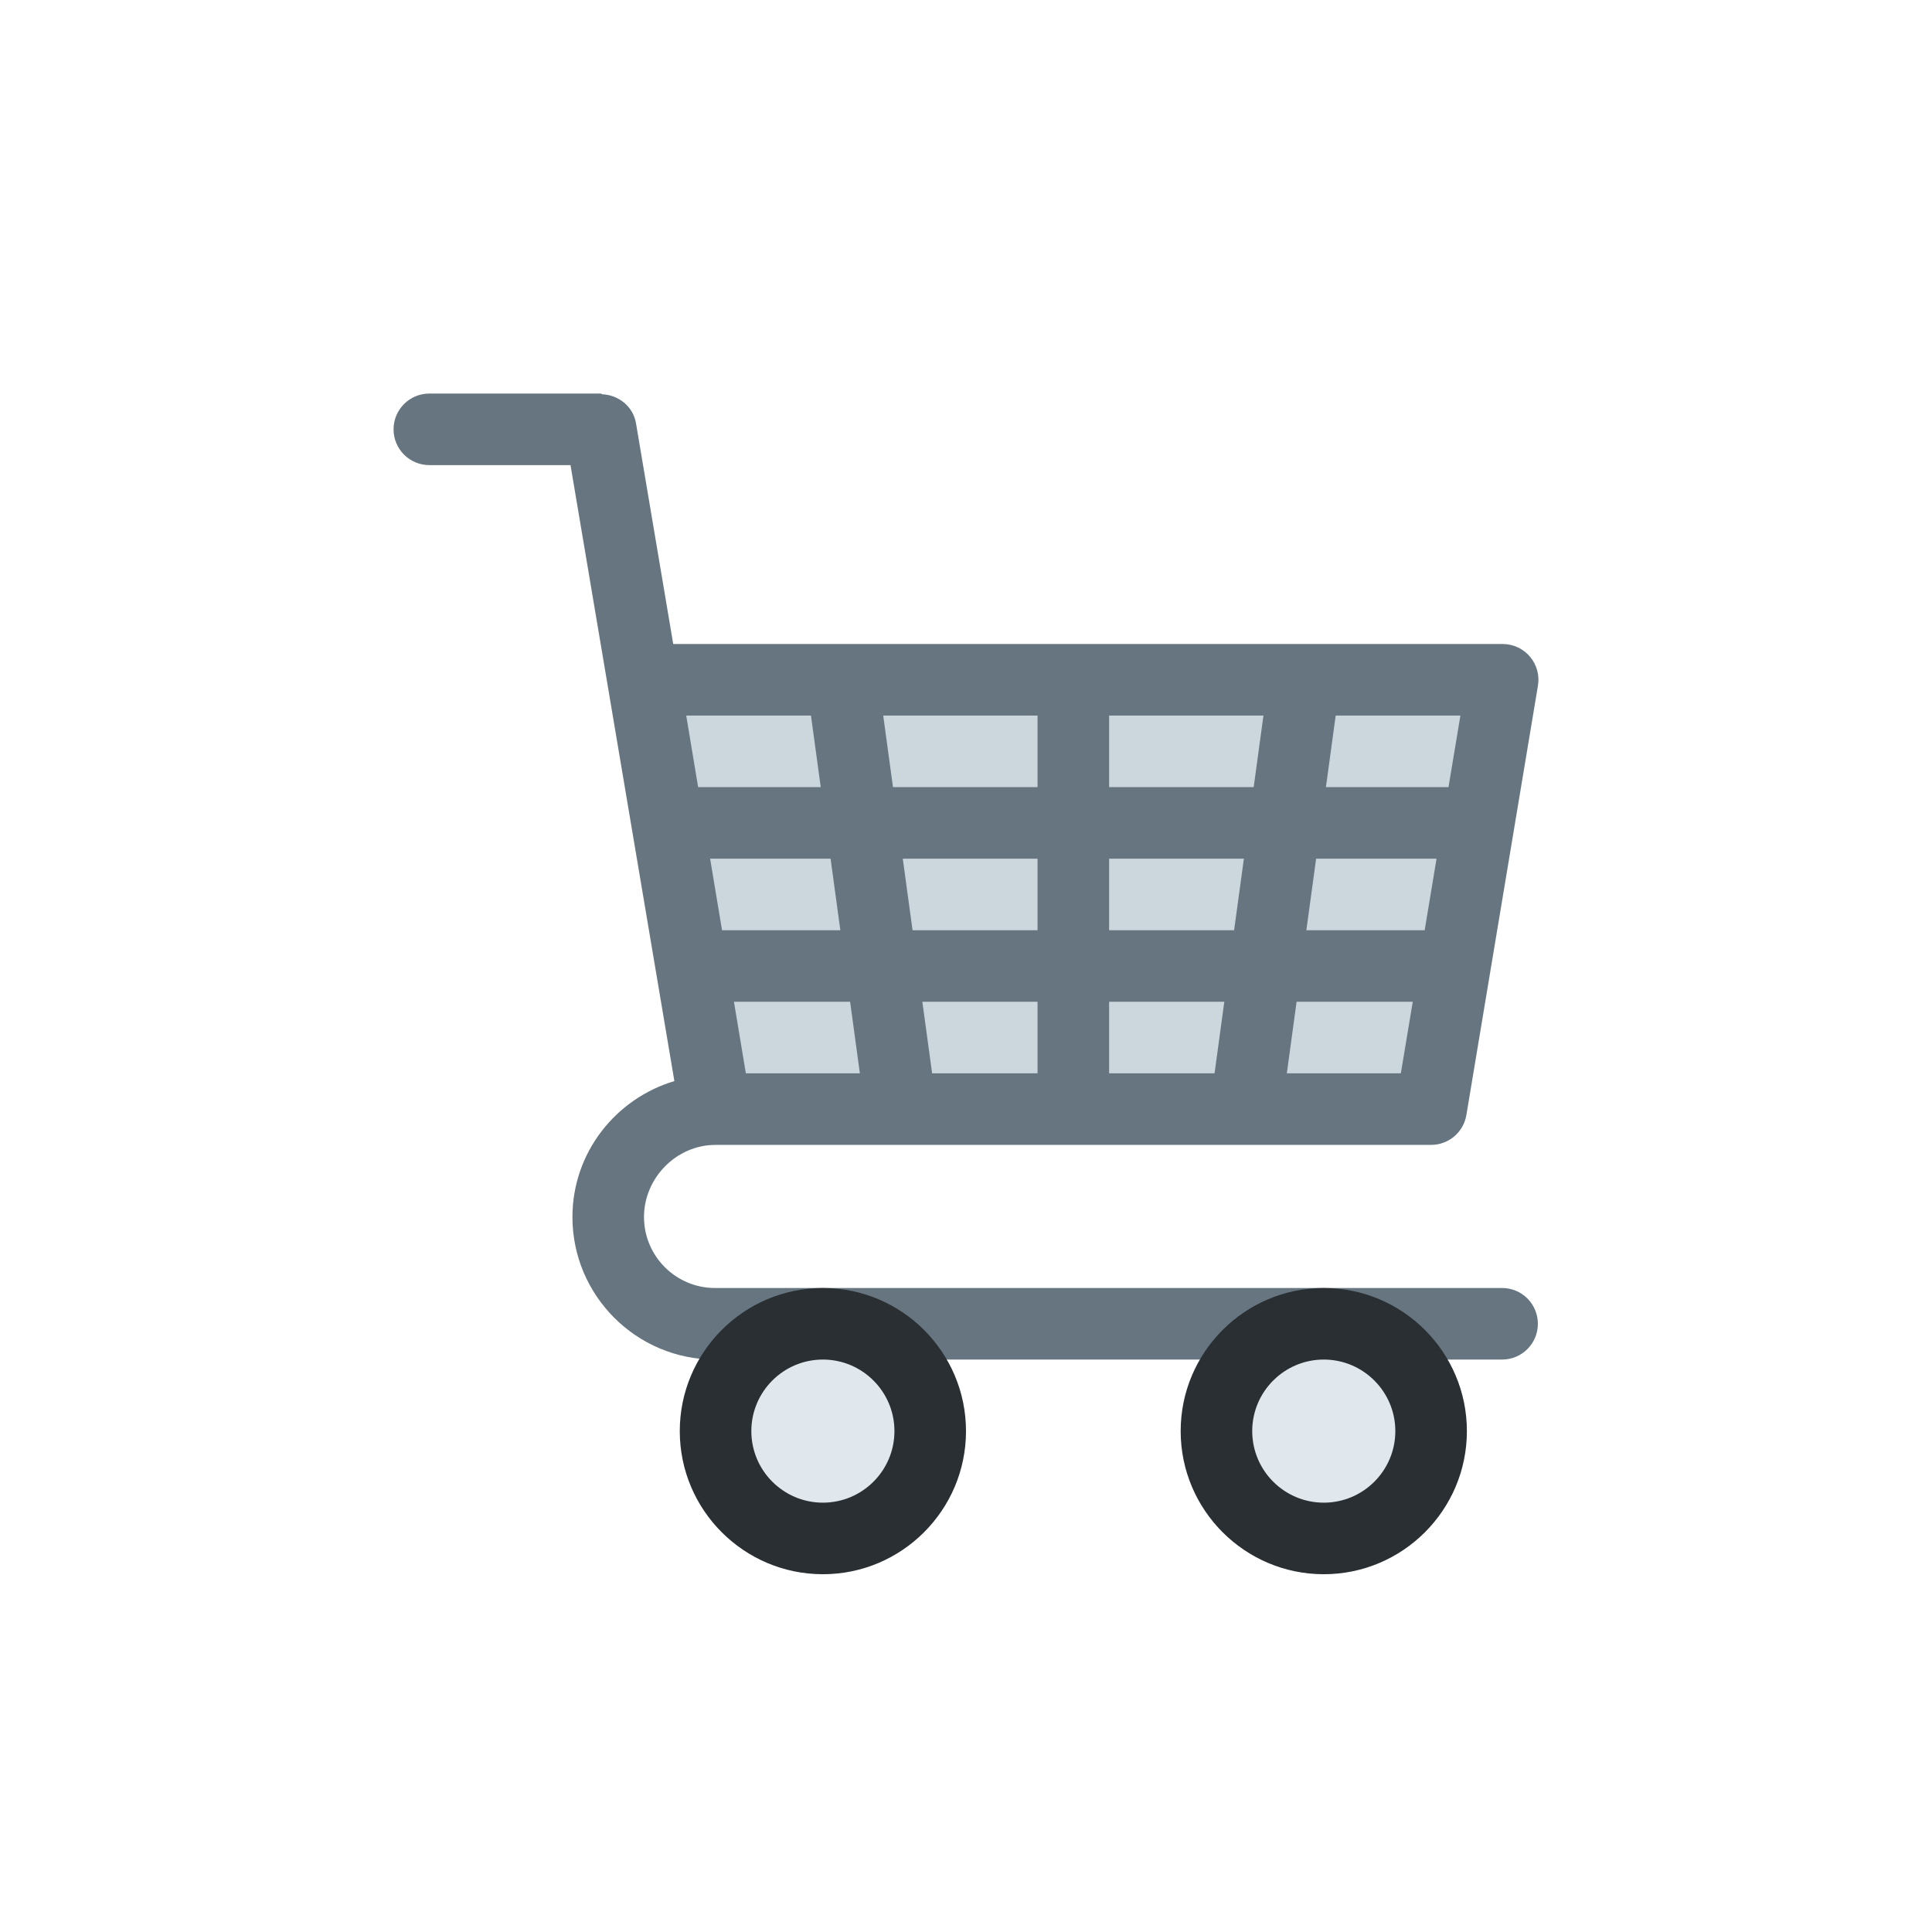
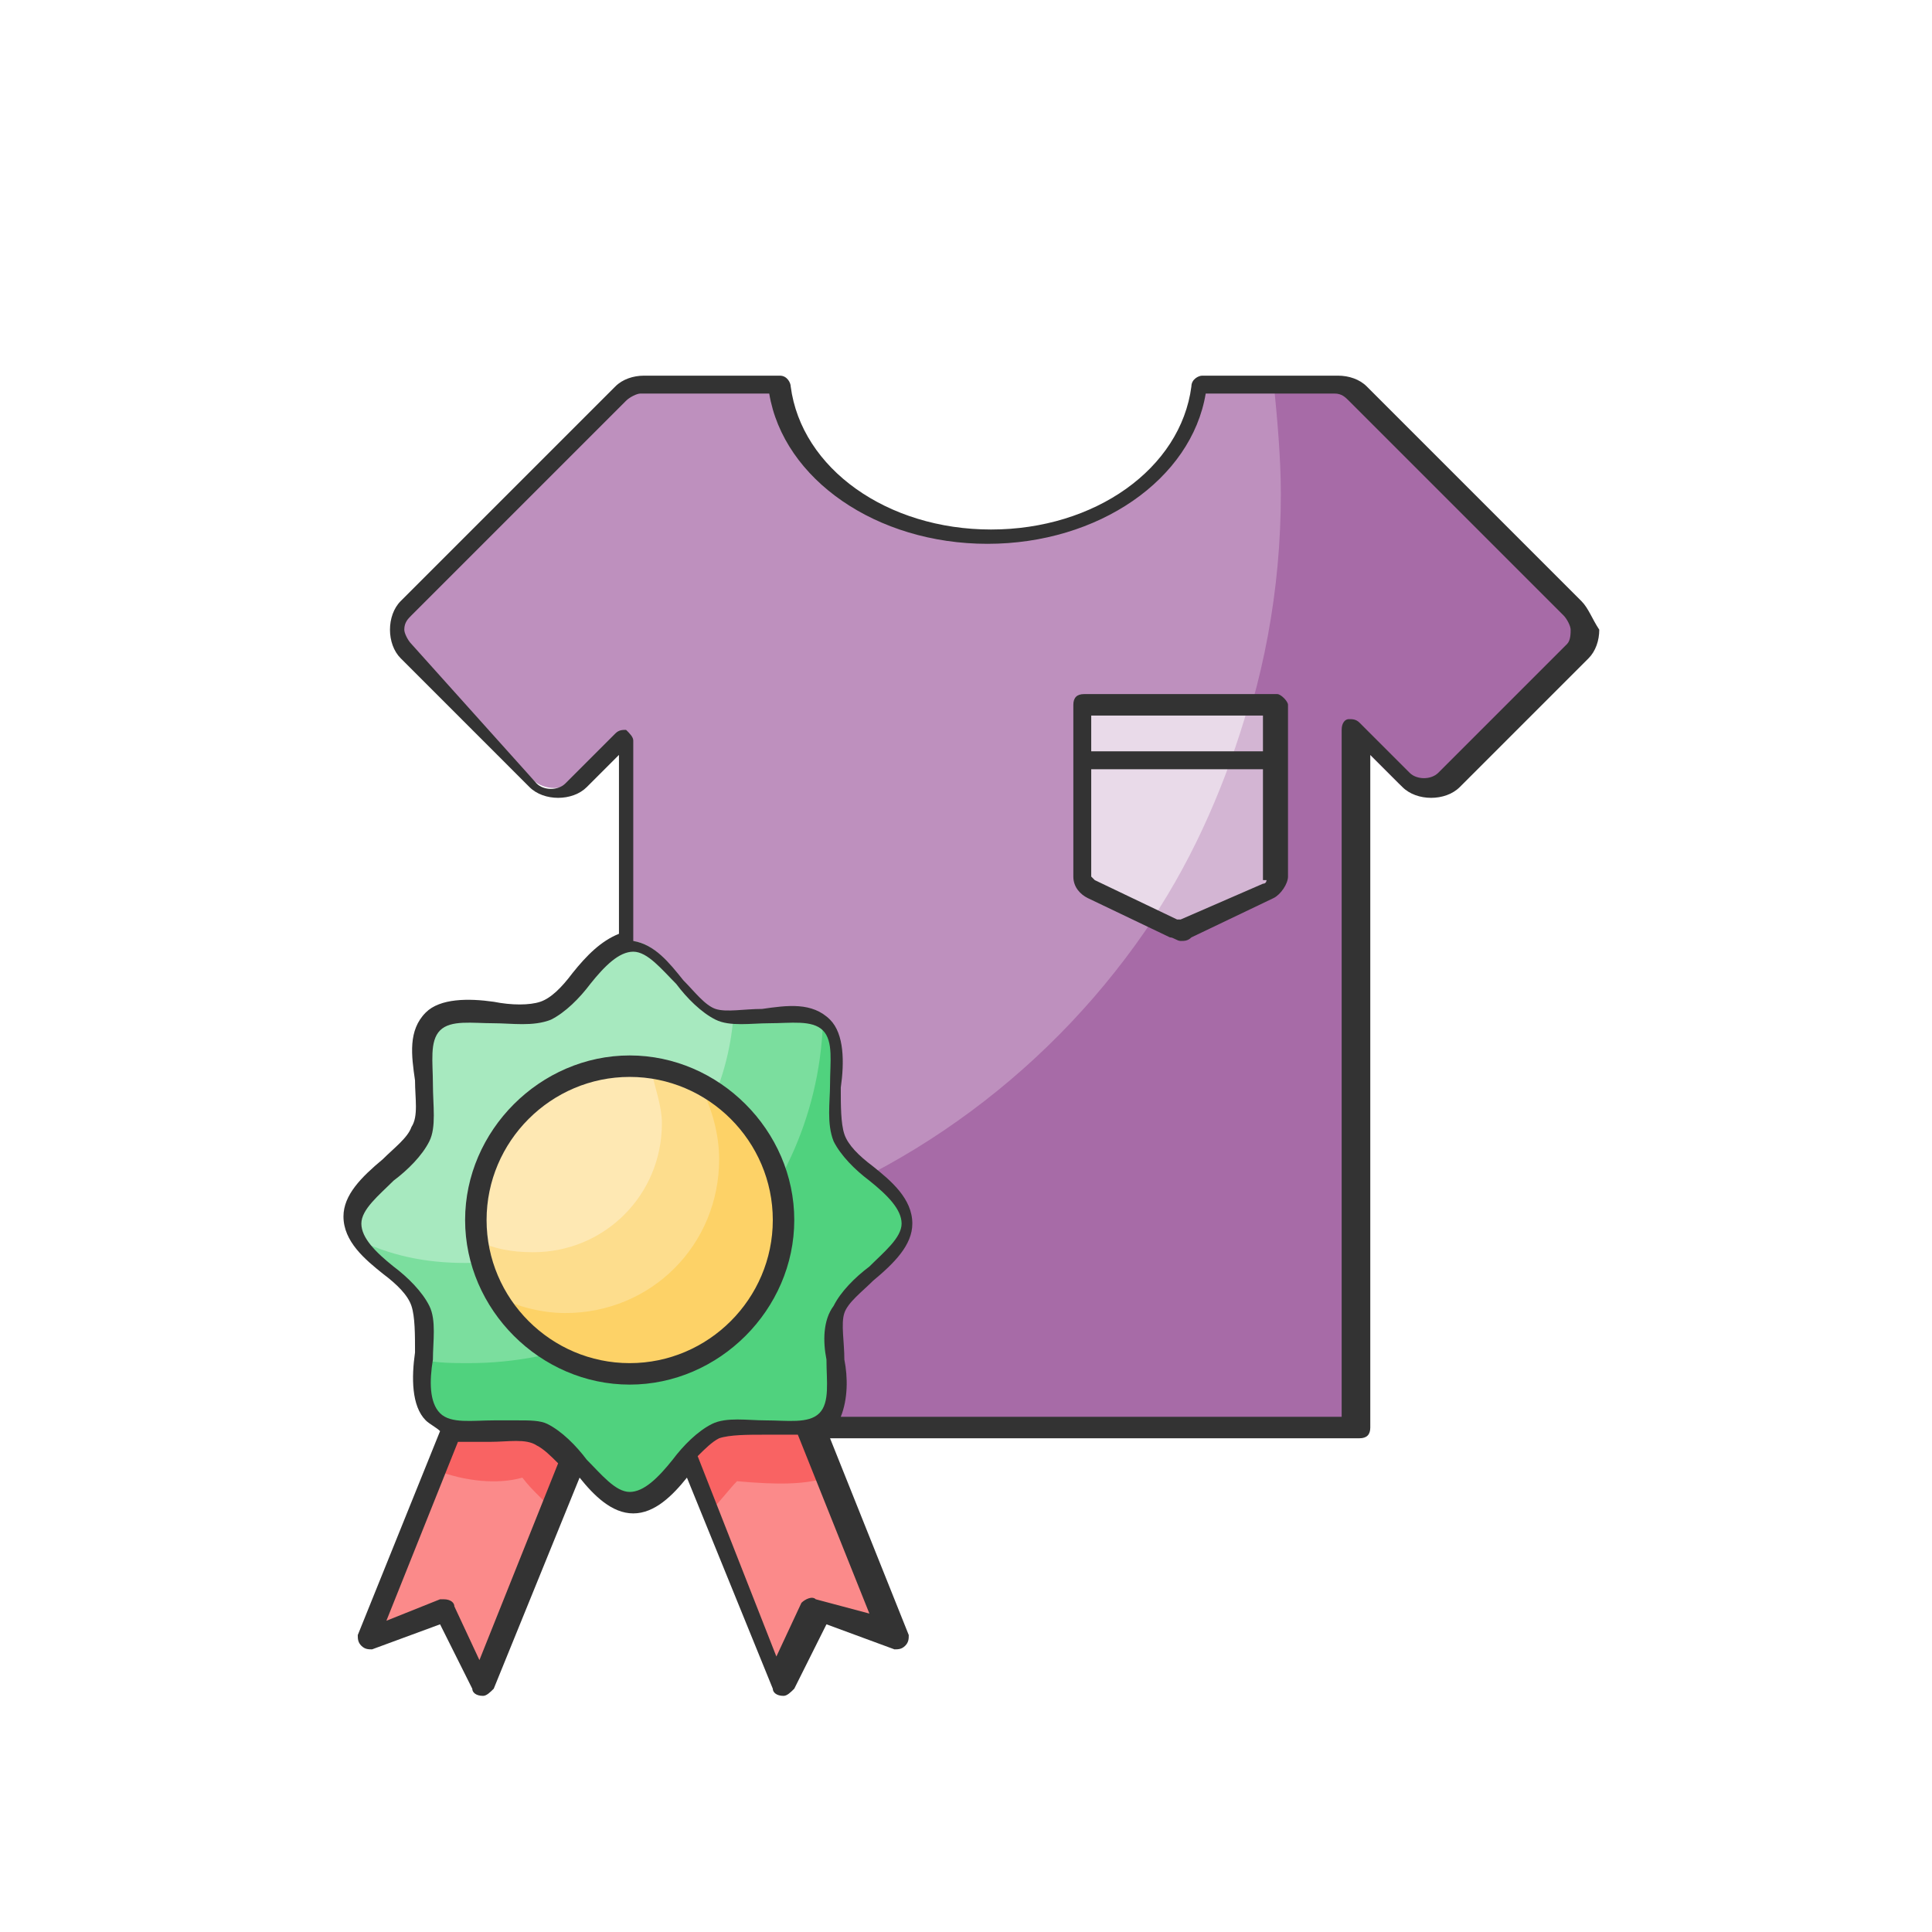
- <svg xmlns="http://www.w3.org/2000/svg" viewBox="-9 -9 54 54">
-   <path fill="#CCD6DD" d="M31 22H11L9 10h24z" />
-   <path fill="#66757F" d="M32.984 27h-22C9.89 27 9 26.109 9 25.016S9.906 23 11 23l.007-.001.008.001H31c.489 0 .906-.354.986-.836l2-12c.049-.29-.033-.586-.224-.811C33.573 9.129 33.294 9 33 9H9.817l-1.04-6.166c-.079-.473-.484-.792-.942-.814-.016-.003-.027-.02-.043-.02H3c-.552 0-1 .448-1 1s.448 1 1 1h3.946l2.903 17.216c-1.642.493-2.849 2-2.849 3.8C7 27.213 8.788 29 10.984 29h22c.553 0 1-.447 1-1s-.447-1-1-1zM30.82 17h-3.307l.273-2h3.366l-.332 2zm-5.326 0H22v-2h3.767l-.273 2zM20 17h-3.494l-.273-2H20v2zm-5.512 0h-3.307l-.333-2h3.367l.273 2zm-2.641 4l-.333-2h3.247l.273 2h-3.187zm5.206 0l-.273-2H20v2h-2.947zM22 21v-2h3.22l-.273 2H22zm4.967 0l.273-2h3.247l-.333 2h-3.187zm4.852-10l-.333 2H28.06l.273-2h3.486zm-5.505 0l-.273 2H22v-2h4.314zM20 11v2h-4.041l-.273-2H20zm-6.333 0l.273 2h-3.427l-.333-2h3.487z" />
-   <circle fill="#E1E8ED" cx="14" cy="31" r="3" />
-   <path fill="#292F33" d="M14 35c-2.206 0-4-1.794-4-4s1.794-4 4-4 4 1.794 4 4-1.794 4-4 4zm0-6c-1.103 0-2 .897-2 2s.897 2 2 2 2-.897 2-2-.897-2-2-2z" />
-   <circle fill="#E1E8ED" cx="28" cy="31" r="3" />
-   <path fill="#292F33" d="M28 35c-2.206 0-4-1.794-4-4s1.794-4 4-4 4 1.794 4 4-1.794 4-4 4zm0-6c-1.103 0-2 .897-2 2s.897 2 2 2 2-.897 2-2-.897-2-2-2z" />
+ <svg xmlns="http://www.w3.org/2000/svg" version="1.1" id="Layer_1" x="0px" y="0px" viewBox="0 0 54 54" style="enable-background:new 0 0 54 54;" xml:space="preserve">
+   <style type="text/css">
+ 	.st0{fill:#BE90BE;}
+ 	.st1{fill:#A76BA7;}
+ 	.st2{fill:#E9DAE9;}
+ 	.st3{fill:#D3B5D3;}
+ 	.st4{fill:#333333;}
+ 	.st5{fill:#FB8A8A;}
+ 	.st6{fill:#F96363;}
+ 	.st7{fill:#7BDE9E;}
+ 	.st8{fill:#A7E9BF;}
+ 	.st9{fill:#50D27E;}
+ 	.st10{fill:#FDDD8D;}
+ 	.st11{fill:#FEE8B3;}
+ 	.st12{fill:#FDD267;}
+ </style>
+   <g id="_x30_23_Sale_Item">
+     <g>
+       <g>
+         <g>
+           <g>
+             <g>
+               <g>
+                 <g>
+                   <path class="st0" d="M44,18.2l-3.6,3.6c-0.3,0.3-0.9,0.3-1.2,0l-1.4-1.4v19.5H17.5V20.4l-1.4,1.4c-0.3,0.3-0.9,0.3-1.2,0          l-3.6-3.6c-0.3-0.3-0.3-0.9,0-1.2l6-6c0.2-0.2,0.4-0.3,0.6-0.3h3.8c0.3,2.4,2.8,4.2,5.9,4.2h0c3.1,0,5.6-1.9,5.9-4.2h3.8          c0.2,0,0.4,0.1,0.6,0.3l6,6C44.3,17.3,44.3,17.9,44,18.2z" />
+                 </g>
+               </g>
+             </g>
+           </g>
+           <g>
+             <g>
+               <g>
+                 <g>
+                   <path class="st1" d="M44,18.2l-3.7,3.7c-0.3,0.3-0.9,0.3-1.2,0l-1.4-1.4v19.5H17.6v-5c10.3-1.5,18.2-10.4,18.2-21.2          c0-1-0.1-2.1-0.2-3.1h1.8c0.2,0,0.4,0.1,0.6,0.3l6,6C44.3,17.3,44.3,17.9,44,18.2z" />
+                 </g>
+               </g>
+             </g>
+           </g>
+         </g>
+         <g>
+           <g>
+             <path class="st2" d="M35.7,19.7v4.8c0,0.2-0.1,0.3-0.2,0.4L33.1,26c-0.1,0-0.2,0-0.3,0l-2.3-1.1c-0.1-0.1-0.2-0.2-0.2-0.4v-4.8       H35.7L35.7,19.7z" />
+           </g>
+           <g>
+             <g>
+               <g>
+                 <g>
+                   <path class="st3" d="M35.7,19.7v4.8c0,0.2-0.1,0.3-0.2,0.4L33.1,26c-0.1,0-0.2,0-0.3,0l-0.6-0.3c1.2-1.8,2.1-3.9,2.7-6          L35.7,19.7L35.7,19.7z" />
+                 </g>
+               </g>
+             </g>
+           </g>
+           <path class="st4" d="M35.7,19.4h-5.4c-0.2,0-0.3,0.1-0.3,0.3v4.8c0,0.3,0.2,0.5,0.4,0.6l2.3,1.1c0.1,0,0.2,0.1,0.3,0.1      c0.1,0,0.2,0,0.3-0.1l2.3-1.1c0.2-0.1,0.4-0.4,0.4-0.6v-4.8C36,19.6,35.8,19.4,35.7,19.4z M30.5,20h4.8v1h-4.8V20z M35.4,24.6      c0,0,0,0.1-0.1,0.1L33,25.7c0,0-0.1,0-0.1,0l-2.3-1.1c0,0-0.1-0.1-0.1-0.1v-3h4.8V24.6z" />
+         </g>
+       </g>
+       <g>
+         <g>
+           <g>
+             <polygon class="st5" points="13.5,38 10.3,45.8 12.4,45 13.4,47.1 17.1,38      " />
+           </g>
+           <g>
+             <polygon class="st5" points="21.7,38 18.1,38 21.8,47.1 22.7,45 24.9,45.8      " />
+           </g>
+         </g>
+         <g>
+           <path class="st6" d="M23.1,41.3c-0.6,0.2-1.4,0.2-2.5,0.1c-0.2,0.2-0.5,0.6-0.8,0.9L18.1,38h3.6L23.1,41.3z" />
+         </g>
+         <g>
+           <path class="st6" d="M13.5,38h3.6l-1.7,4.2c-0.2-0.3-0.5-0.5-0.8-0.9c-0.7,0.2-1.6,0.1-2.4-0.2L13.5,38z" />
+         </g>
+         <g>
+           <path class="st7" d="M25.4,34.2c0,1-1.6,1.6-2,2.4c-0.4,0.9,0.3,2.5-0.3,3.1c-0.7,0.7-2.2,0-3.1,0.3c-0.8,0.3-1.5,2-2.4,2      c-1,0-1.6-1.6-2.4-2c-0.9-0.4-2.5,0.3-3.1-0.3s0-2.2-0.3-3.1c-0.3-0.8-2-1.5-2-2.4c0-1,1.6-1.6,2-2.4c0.4-0.9-0.3-2.5,0.3-3.1      c0.7-0.7,2.2,0,3.1-0.3c0.8-0.3,1.5-2,2.4-2c1,0,1.6,1.6,2.4,2c0.9,0.4,2.5-0.3,3.1,0.3c0.7,0.7,0,2.2,0.3,3.1      C23.8,32.6,25.4,33.2,25.4,34.2z" />
+         </g>
+         <g>
+           <path class="st8" d="M20.5,28.4c-0.3,3.9-3.6,6.9-7.5,6.9c-1.1,0-2.1-0.2-3.1-0.7c-0.1-0.1-0.1-0.3-0.1-0.5c0-1,1.6-1.6,2-2.4      c0.4-0.9-0.3-2.5,0.3-3.1c0.7-0.7,2.2,0,3.1-0.3c0.8-0.3,1.5-2,2.4-2c1,0,1.6,1.6,2.4,2C20.2,28.4,20.3,28.4,20.5,28.4z" />
+         </g>
+         <g>
+           <path class="st9" d="M25.4,34.2c0,1-1.6,1.6-2,2.4c-0.4,0.9,0.3,2.5-0.3,3.1c-0.7,0.7-2.2,0-3.1,0.3c-0.8,0.3-1.5,2-2.4,2      c-1,0-1.6-1.6-2.4-2c-0.9-0.4-2.5,0.3-3.1-0.3c-0.4-0.4-0.3-1-0.3-1.7c0.4,0.1,0.9,0.1,1.3,0.1c5.3,0,9.7-4.2,9.9-9.5      c0,0,0,0,0.1,0.1c0.7,0.7,0,2.2,0.3,3.1C23.8,32.6,25.4,33.2,25.4,34.2z" />
+         </g>
+         <path class="st4" d="M44.2,16.8l-6-6c-0.2-0.2-0.5-0.3-0.8-0.3h-3.8c-0.1,0-0.3,0.1-0.3,0.3c-0.3,2.3-2.7,4-5.6,4h0     c-2.9,0-5.3-1.7-5.6-4c0-0.1-0.1-0.3-0.3-0.3h-3.8c-0.3,0-0.6,0.1-0.8,0.3l-6,6c-0.2,0.2-0.3,0.5-0.3,0.8c0,0.3,0.1,0.6,0.3,0.8     l3.6,3.6c0.4,0.4,1.2,0.4,1.6,0l0.9-0.9v5c-0.5,0.2-0.9,0.6-1.3,1.1c-0.3,0.4-0.6,0.7-0.9,0.8c-0.3,0.1-0.8,0.1-1.3,0     c-0.7-0.1-1.5-0.1-1.9,0.3c-0.5,0.5-0.4,1.2-0.3,1.9c0,0.5,0.1,1-0.1,1.3c-0.1,0.3-0.5,0.6-0.8,0.9c-0.6,0.5-1.1,1-1.1,1.6     c0,0.7,0.6,1.2,1.1,1.6c0.4,0.3,0.7,0.6,0.8,0.9c0.1,0.3,0.1,0.8,0.1,1.3c-0.1,0.7-0.1,1.5,0.3,1.9c0.1,0.1,0.3,0.2,0.4,0.3     L10,45.7c0,0.1,0,0.2,0.1,0.3c0.1,0.1,0.2,0.1,0.3,0.1l1.9-0.7l0.9,1.8c0,0.1,0.1,0.2,0.3,0.2h0c0.1,0,0.2-0.1,0.3-0.2l2.4-5.9     c0.4,0.5,0.9,1,1.5,1c0.6,0,1.1-0.5,1.5-1l2.4,5.9c0,0.1,0.1,0.2,0.3,0.2h0c0.1,0,0.2-0.1,0.3-0.2l0.9-1.8l1.9,0.7     c0.1,0,0.2,0,0.3-0.1c0.1-0.1,0.1-0.2,0.1-0.3l-2.2-5.5h14.8c0.2,0,0.3-0.1,0.3-0.3V21.1l0.9,0.9c0.4,0.4,1.2,0.4,1.6,0l3.6-3.6     c0.2-0.2,0.3-0.5,0.3-0.8C44.5,17.3,44.4,17,44.2,16.8z M13.4,46.4l-0.7-1.5c0-0.1-0.1-0.2-0.3-0.2c0,0-0.1,0-0.1,0l-1.5,0.6l2-5     c0.3,0,0.6,0,0.9,0c0.5,0,1-0.1,1.3,0.1c0.2,0.1,0.4,0.3,0.6,0.5L13.4,46.4z M22.8,44.7c-0.1-0.1-0.3,0-0.4,0.1l-0.7,1.5     l-2.2-5.6c0.2-0.2,0.4-0.4,0.6-0.5c0.3-0.1,0.8-0.1,1.3-0.1c0.3,0,0.6,0,0.9,0l2,5L22.8,44.7z M23.1,38c0,0.6,0.1,1.2-0.2,1.5     c-0.3,0.3-0.9,0.2-1.5,0.2c-0.5,0-1.1-0.1-1.5,0.1c-0.4,0.2-0.8,0.6-1.1,1c-0.4,0.5-0.8,0.9-1.2,0.9c-0.4,0-0.8-0.5-1.2-0.9     c-0.3-0.4-0.7-0.8-1.1-1c-0.2-0.1-0.5-0.1-0.8-0.1c-0.2,0-0.5,0-0.7,0c-0.6,0-1.2,0.1-1.5-0.2C12,39.2,12,38.6,12.1,38     c0-0.5,0.1-1.1-0.1-1.5c-0.2-0.4-0.6-0.8-1-1.1c-0.5-0.4-0.9-0.8-0.9-1.2c0-0.4,0.5-0.8,0.9-1.2c0.4-0.3,0.8-0.7,1-1.1     c0.2-0.4,0.1-1,0.1-1.6c0-0.6-0.1-1.2,0.2-1.5c0.3-0.3,0.9-0.2,1.5-0.2c0.5,0,1.1,0.1,1.6-0.1c0.4-0.2,0.8-0.6,1.1-1     c0.4-0.5,0.8-0.9,1.2-0.9c0.4,0,0.8,0.5,1.2,0.9c0.3,0.4,0.7,0.8,1.1,1c0.4,0.2,1,0.1,1.5,0.1c0.6,0,1.2-0.1,1.5,0.2     c0.3,0.3,0.2,0.9,0.2,1.5c0,0.5-0.1,1.1,0.1,1.6c0.2,0.4,0.6,0.8,1,1.1c0.5,0.4,0.9,0.8,0.9,1.2c0,0.4-0.5,0.8-0.9,1.2     c-0.4,0.3-0.8,0.7-1,1.1C23,36.9,23,37.5,23.1,38z M43.8,18l-3.6,3.6c-0.2,0.2-0.6,0.2-0.8,0l-1.4-1.4c-0.1-0.1-0.2-0.1-0.3-0.1     c-0.1,0-0.2,0.1-0.2,0.3v19.2H23.5c0.2-0.5,0.2-1.1,0.1-1.6c0-0.5-0.1-1,0-1.3c0.1-0.3,0.5-0.6,0.8-0.9c0.6-0.5,1.1-1,1.1-1.6     c0-0.7-0.6-1.2-1.1-1.6c-0.4-0.3-0.7-0.6-0.8-0.9c-0.1-0.3-0.1-0.8-0.1-1.3c0.1-0.7,0.1-1.5-0.3-1.9c-0.5-0.5-1.2-0.4-1.9-0.3     c-0.5,0-1,0.1-1.3,0c-0.3-0.1-0.6-0.5-0.9-0.8c-0.4-0.5-0.8-1-1.4-1.1v-5.6c0-0.1-0.1-0.2-0.2-0.3c-0.1,0-0.2,0-0.3,0.1l-1.4,1.4     c-0.2,0.2-0.6,0.2-0.8,0L11.5,18c-0.1-0.1-0.2-0.3-0.2-0.4c0-0.2,0.1-0.3,0.2-0.4l6-6c0.1-0.1,0.3-0.2,0.4-0.2h3.6     c0.4,2.4,3,4.2,6.1,4.2h0c3.1,0,5.7-1.8,6.1-4.2h3.6c0.2,0,0.3,0.1,0.4,0.2l6,6c0.1,0.1,0.2,0.3,0.2,0.4     C43.9,17.7,43.9,17.9,43.8,18z" />
+         <g>
+           <path class="st10" d="M21.9,34.2c0,2.4-1.9,4.3-4.3,4.3c-2.4,0-4.3-1.9-4.3-4.3s1.9-4.3,4.3-4.3C20,29.9,21.9,31.8,21.9,34.2z" />
+         </g>
+         <g>
+           <path class="st11" d="M18.5,31.4c0,2-1.6,3.6-3.6,3.6c-0.6,0-1.1-0.1-1.5-0.3c0-0.2,0-0.3,0-0.5c0-2.4,1.9-4.3,4.3-4.3      c0.2,0,0.4,0,0.5,0C18.3,30.4,18.5,30.9,18.5,31.4z" />
+         </g>
+         <g>
+           <path class="st12" d="M21.9,34.2c0,2.4-1.9,4.3-4.3,4.3c-1.6,0-3.1-0.9-3.8-2.3c0.6,0.3,1.3,0.5,2,0.5c2.4,0,4.3-1.9,4.3-4.3      c0-0.7-0.2-1.4-0.5-2C21,31.1,21.9,32.5,21.9,34.2z" />
+         </g>
+         <g>
+           <path class="st4" d="M17.6,38.7c-2.5,0-4.6-2.1-4.6-4.6s2.1-4.6,4.6-4.6s4.6,2.1,4.6,4.6S20.1,38.7,17.6,38.7z M17.6,30.1      c-2.2,0-4,1.8-4,4c0,2.2,1.8,4,4,4s4-1.8,4-4S19.8,30.1,17.6,30.1z" />
+         </g>
+       </g>
+     </g>
+   </g>
</svg>
